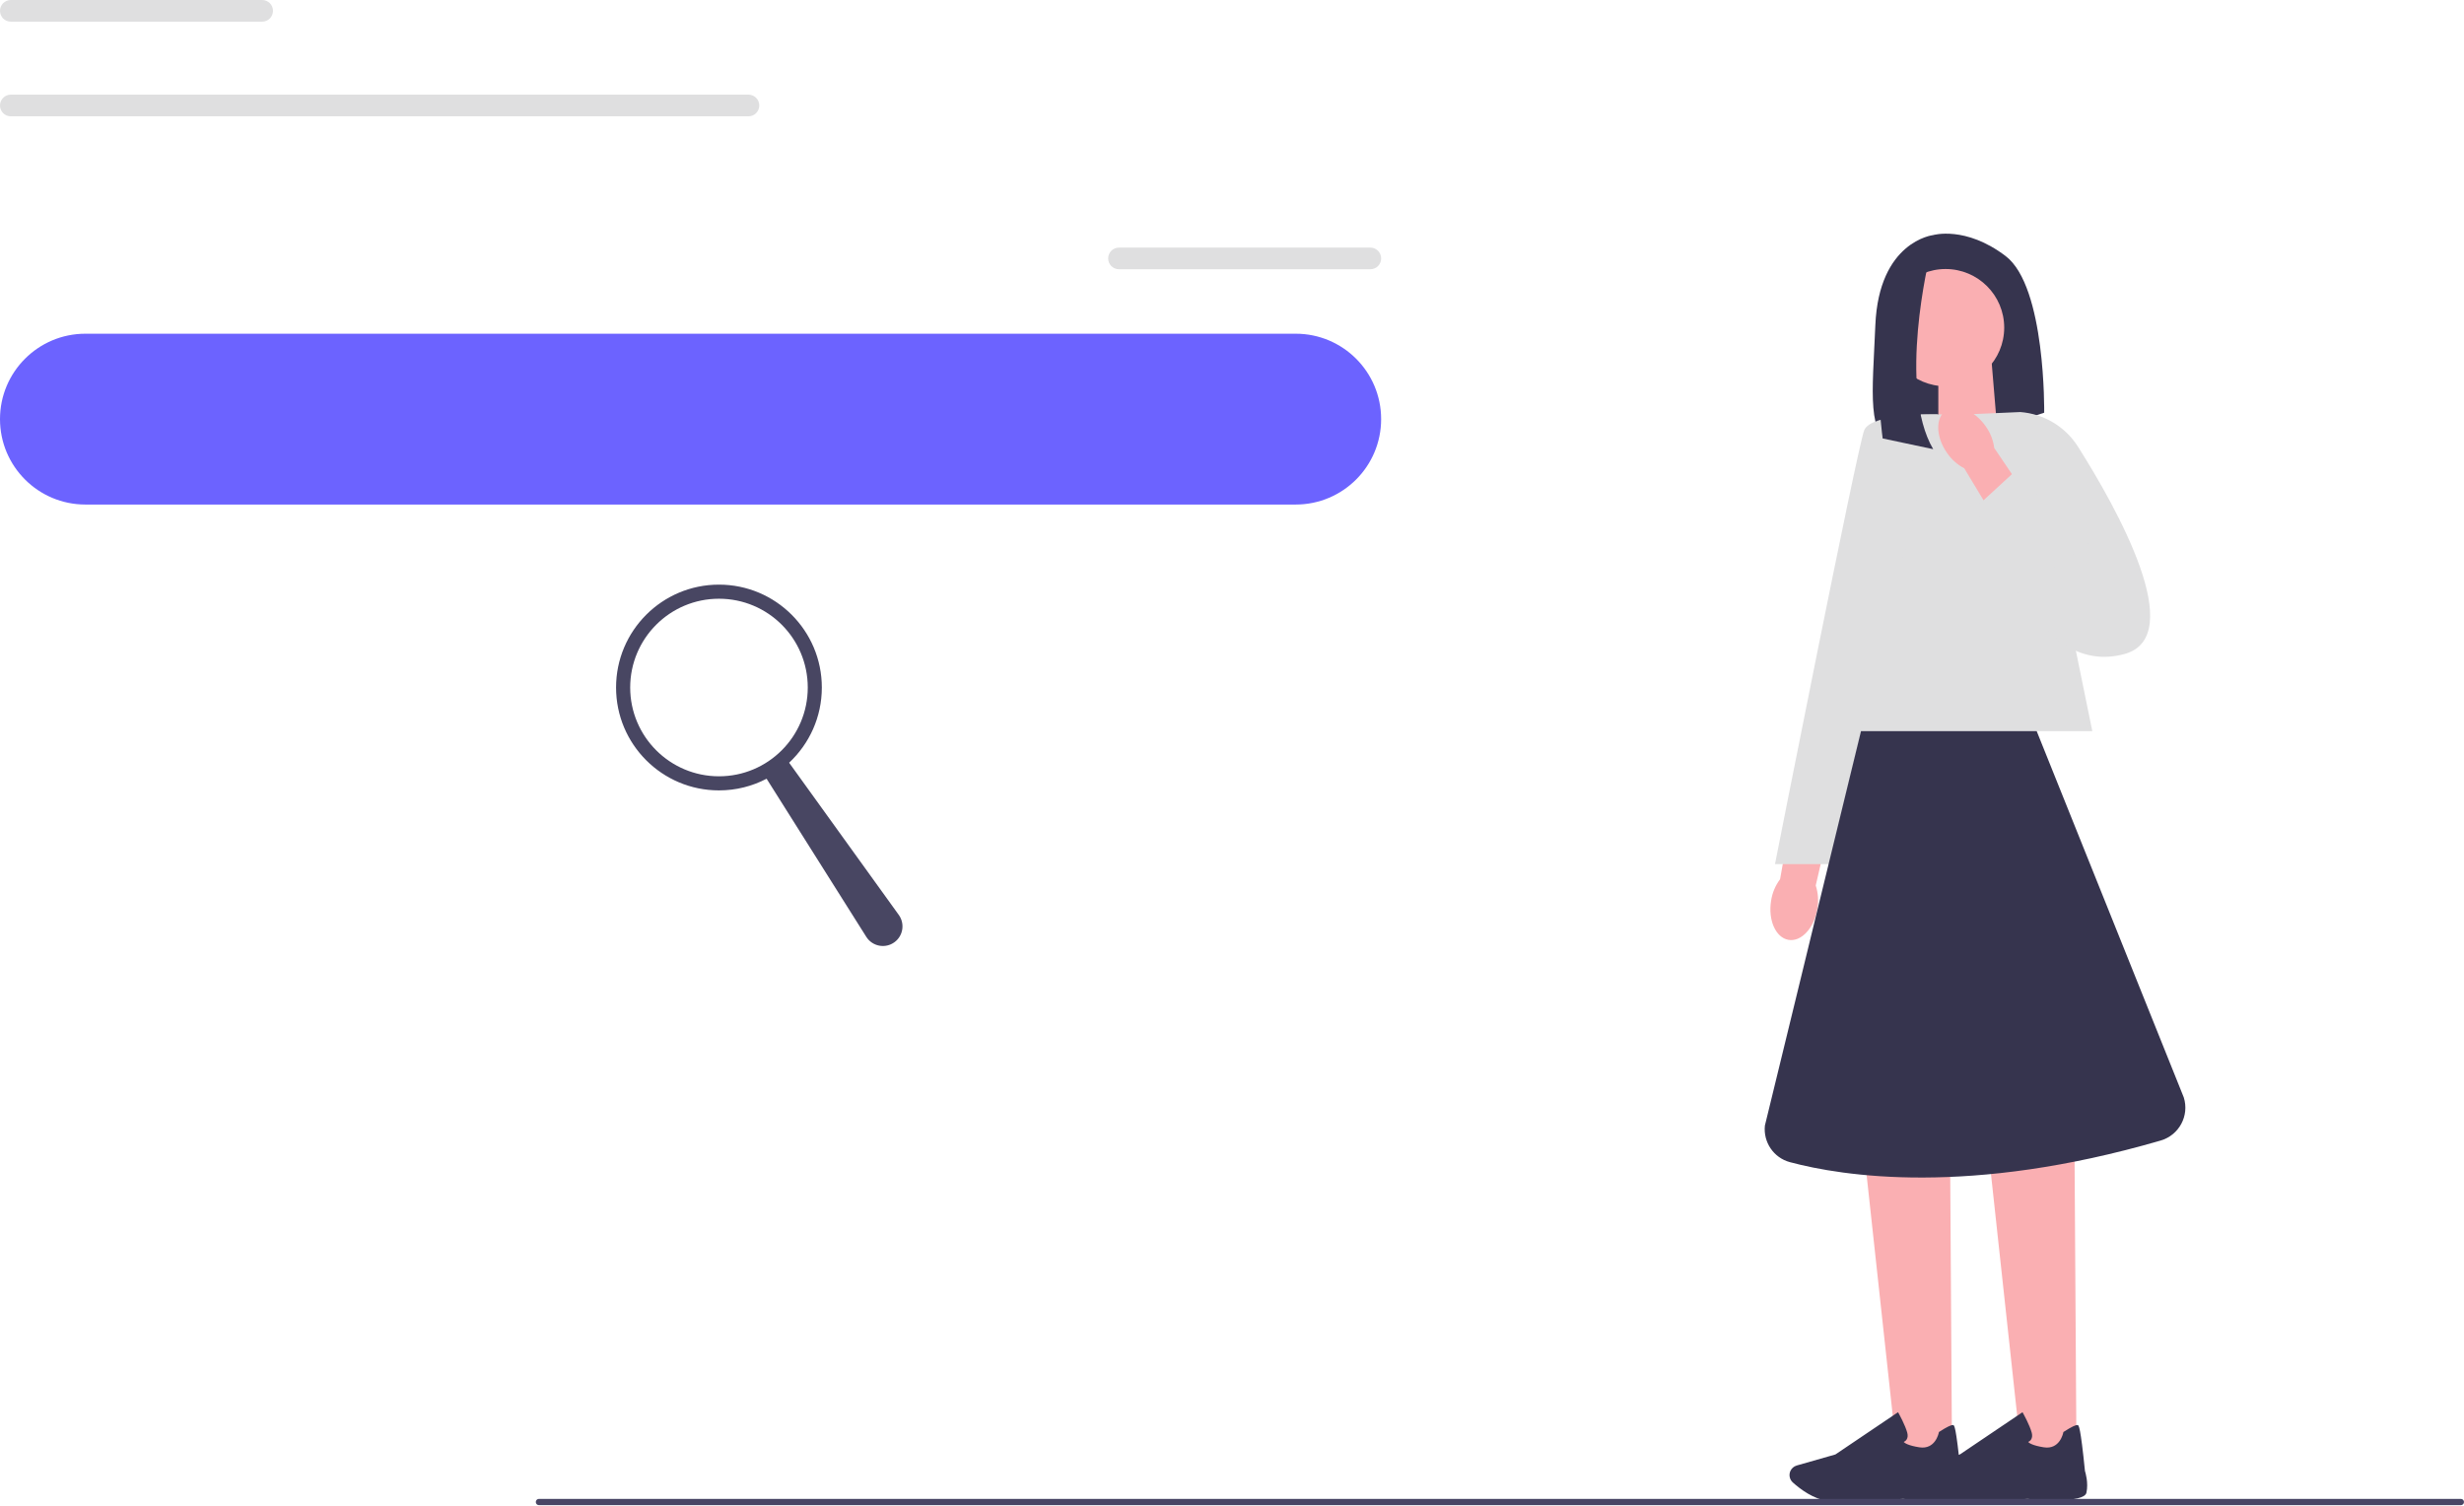
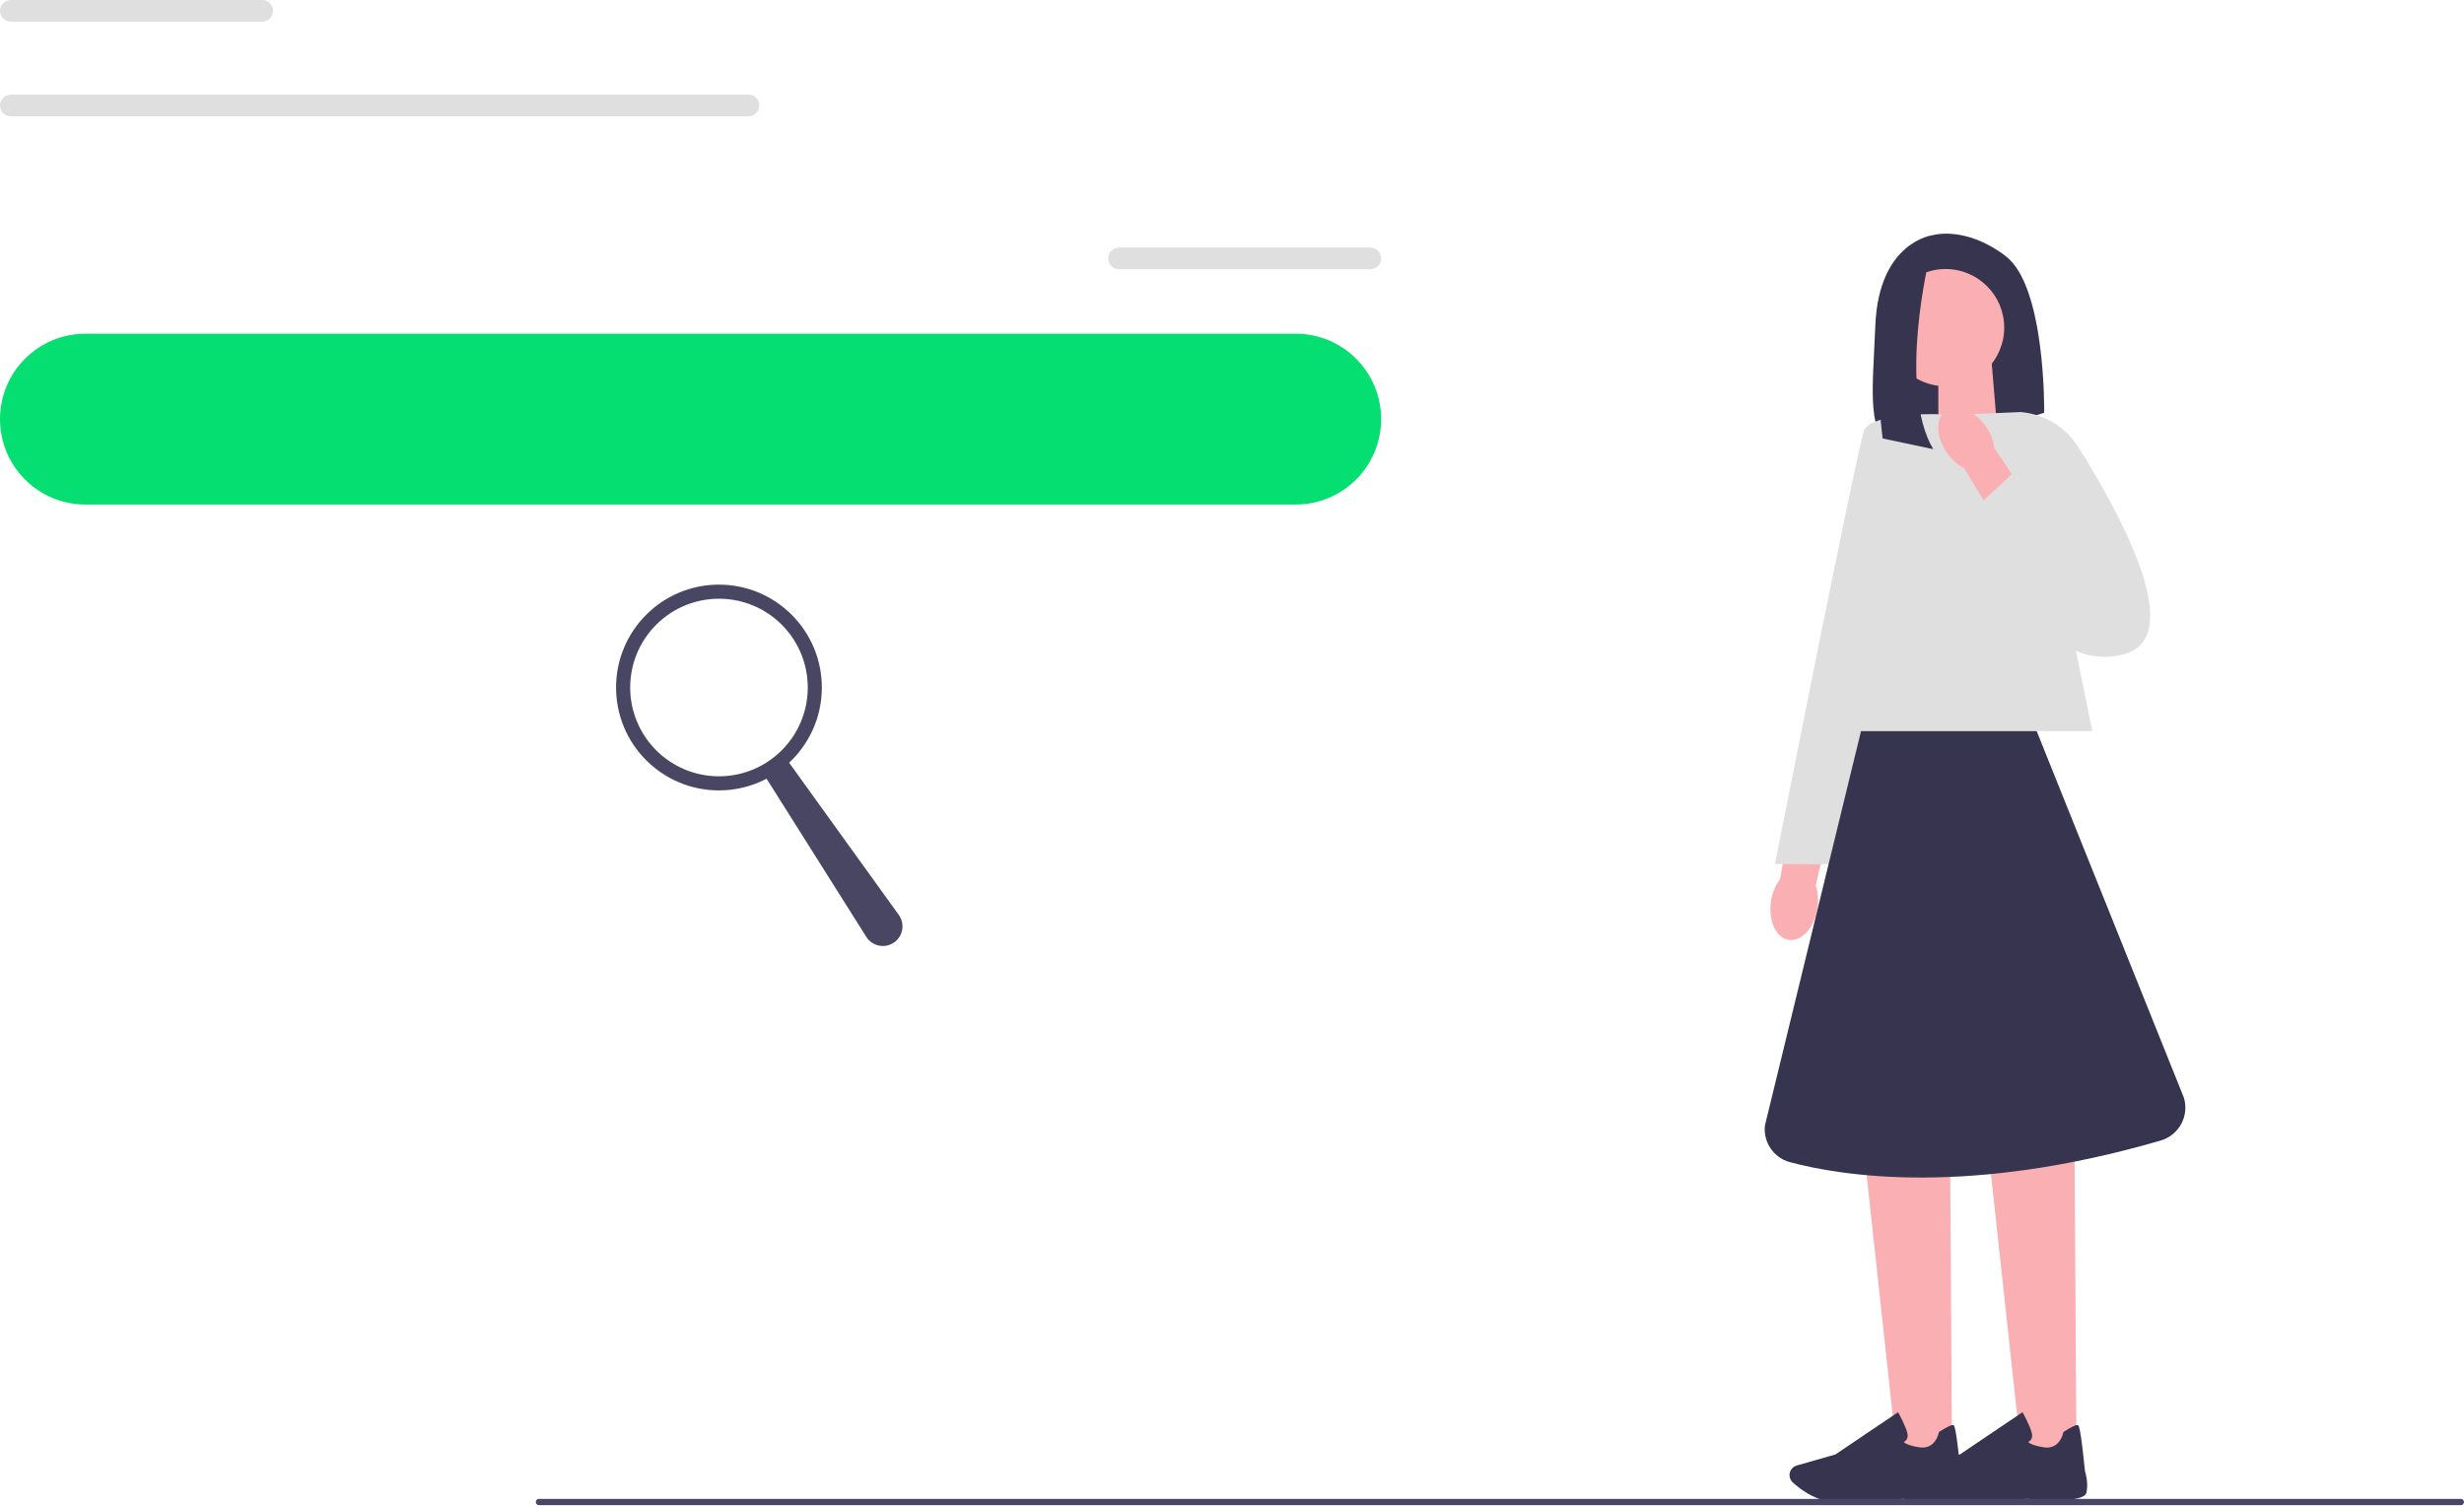
<svg xmlns="http://www.w3.org/2000/svg" width="934.98" height="571.14" viewBox="0 0 934.98 571.14" role="img" artist="Katerina Limpitsouni" source="https://undraw.co/">
  <path d="m733.52,89.21s-20.58,2.32-21.91,34.19c-1.11,26.56-3.37,41.36,7.44,46.9,3.86,1.98,8.4,2.15,12.53.8l44.1-14.5s.66-47.8-14.61-59.42-27.55-7.97-27.55-7.97h0Z" fill="#36344e" stroke-width="0" />
  <polygon points="757.83 162.46 735.51 169.8 735.51 137.67 755.76 137.67 757.83 162.46" fill="#faafb2" stroke-width="0" />
  <path id="uuid-ea0a1472-32fb-4242-948a-de51795c4bd3-46-44-46-72-78-43-43-46-414" d="m689.6,344.84c-1.21,7.36-6.12,12.64-10.96,11.79-4.85-.85-7.79-7.51-6.58-14.87.44-2.95,1.61-5.74,3.4-8.13l5.53-31.12,15.05,3.15-7.05,30.34c.93,2.87,1.14,5.9.61,8.84h0Z" fill="#faafb2" stroke-width="0" />
  <polygon points="740.7 551.77 719.8 551.77 707.67 440.07 739.99 440.07 740.7 551.77" fill="#faafb2" stroke-width="0" />
  <path d="m699.44,569.72c-2.2,0-4.16-.05-5.63-.19-5.55-.51-10.85-4.61-13.51-7-1.19-1.07-1.58-2.79-.96-4.27h0c.45-1.06,1.34-1.85,2.45-2.17l14.67-4.19,23.76-16.03.27.48c.1.18,2.43,4.38,3.21,7.22.3,1.08.22,1.98-.23,2.68-.31.48-.75.76-1.1.92.43.45,1.78,1.36,5.93,2.02,6.07.96,7.33-5.32,7.39-5.58l.04-.21.18-.12c2.88-1.86,4.66-2.7,5.27-2.52.38.11,1.02.31,2.74,17.41.17.54,1.38,4.47.56,8.24-.89,4.1-18.78,2.69-22.36,2.36-.1.01-13.49.96-22.67.96h-.01Z" fill="#36344e" stroke-width="0" />
  <polygon points="787.93 551.77 767.02 551.77 754.9 440.07 787.21 440.07 787.93 551.77" fill="#faafb2" stroke-width="0" />
  <path d="m746.67,569.72c-2.2,0-4.16-.05-5.63-.19-5.55-.51-10.85-4.61-13.51-7-1.19-1.07-1.58-2.79-.96-4.27h0c.45-1.06,1.34-1.85,2.45-2.17l14.67-4.19,23.76-16.03.27.48c.1.18,2.43,4.38,3.21,7.22.3,1.08.22,1.98-.23,2.68-.31.48-.75.76-1.1.92.43.45,1.78,1.36,5.93,2.02,6.07.96,7.33-5.32,7.39-5.58l.04-.21.18-.12c2.89-1.86,4.66-2.7,5.27-2.52.38.11,1.02.31,2.74,17.41.17.54,1.38,4.47.56,8.24-.89,4.1-18.78,2.69-22.36,2.36-.1.01-13.49.96-22.67.96h-.01Z" fill="#36344e" stroke-width="0" />
  <polygon points="793.94 277.42 692.37 277.42 728.88 157.26 769.38 157.26 793.94 277.42" fill="#dfdfe0" stroke-width="0" />
  <path d="m735.27,157.27s-25.23-.66-27.88,5.98-33.86,164.65-33.86,164.65h20.58l41.16-170.62h0Z" fill="#dfdfe0" stroke-width="0" />
  <circle cx="738.27" cy="124.32" r="22.24" fill="#faafb2" stroke-width="0" />
  <path d="m732.19,97.51s-12.24,49.7,1.37,72.93l-19.17-4.07s-7.43-54.39,7.51-64.28c0,0,10.29-4.58,10.29-4.58Z" fill="#36344e" stroke-width="0" />
  <path d="m772.83,277.42h-66.66l-36.47,149.69c-.67,6.32,3.34,12.22,9.48,13.87,20.01,5.36,68.03,12.95,140.7-8.2,6.99-2.03,10.96-9.41,8.77-16.36l-55.82-139h0Z" fill="#36344e" stroke-width="0" />
  <path d="m745.88,157.26l20.73-.91c8.98.68,17.1,5.56,21.91,13.17,14.65,23.16,42.06,71.97,17.59,78.66-32.26,8.81-47.89-40.24-47.89-40.24l-12.34-50.68h0Z" fill="#dfdfe0" stroke-width="0" />
  <path id="uuid-298a271f-a3d1-4ea5-9ac1-ac2853dfa275-47-45-47-73-79-44-44-47-415" d="m738.77,171.8c-4.26-6.12-4.41-13.33-.35-16.1,4.07-2.77,10.82-.04,15.08,6.08,1.74,2.42,2.84,5.24,3.22,8.2l17.71,26.18-12.99,8.23-16.08-26.68c-2.67-1.41-4.93-3.44-6.59-5.91h0Z" fill="#faafb2" stroke-width="0" />
  <polygon points="749.25 192.97 763.88 179.51 792.81 206.44 765.91 224.83 749.25 192.97" fill="#dfdfe0" stroke-width="0" />
-   <path d="m32.41,126.63h459.26c17.9,0,32.41,14.51,32.41,32.41h0c0,17.9-14.51,32.41-32.41,32.41H32.41c-17.9,0-32.41-14.51-32.41-32.41h0c0-17.9,14.51-32.41,32.41-32.41Z" fill="#6c63ff" stroke-width="0" />
+   <path d="m32.41,126.63h459.26c17.9,0,32.41,14.51,32.41,32.41h0c0,17.9-14.51,32.41-32.41,32.41H32.41c-17.9,0-32.41-14.51-32.41-32.41h0c0-17.9,14.51-32.41,32.41-32.41Z" fill="#05df72" stroke-width="0" />
  <path d="m203.31,569.95c0,.66.53,1.19,1.19,1.19h729.29c.66,0,1.19-.53,1.19-1.19s-.53-1.19-1.19-1.19H204.5c-.66,0-1.19.53-1.19,1.19Z" fill="#484565" stroke-width="0" />
  <path d="m424.62,93.95h95.35c2.28,0,4.12,1.84,4.12,4.11h0c0,2.27-1.84,4.11-4.12,4.11h-95.35c-2.28,0-4.12-1.84-4.12-4.11h0c0-2.27,1.84-4.11,4.12-4.11Z" fill="#dfdfe0" stroke-width="0" />
  <path d="m4.12,0h95.35c2.28,0,4.12,1.84,4.12,4.11h0c0,2.27-1.84,4.11-4.12,4.11H4.12C1.84,8.23,0,6.39,0,4.11h0C0,1.84,1.84,0,4.12,0Z" fill="#dfdfe0" stroke-width="0" />
  <path d="m4.12,35.91h279.87c2.28,0,4.12,1.84,4.12,4.12h0c0,2.27-1.84,4.11-4.12,4.11H4.12c-2.28,0-4.12-1.84-4.12-4.11h0c0-2.27,1.84-4.12,4.12-4.12Z" fill="#dfdfe0" stroke-width="0" />
  <path d="m233.77,260.88c0,21.56,17.48,39.04,39.04,39.04,6.53,0,12.68-1.6,18.08-4.43l37.83,60c2.32,3.67,7.27,4.59,10.75,1.99h0c3.25-2.43,3.95-7.01,1.58-10.31l-41.61-57.75c7.63-7.13,12.41-17.28,12.41-28.54,0-21.56-17.48-39.04-39.04-39.04s-39.04,17.48-39.04,39.04Zm5.36,0c0-18.6,15.08-33.69,33.69-33.69s33.69,15.08,33.69,33.69c0,18.6-15.08,33.69-33.69,33.69-18.6,0-33.69-15.08-33.69-33.69Z" fill="#484662" stroke-width="0" />
</svg>
